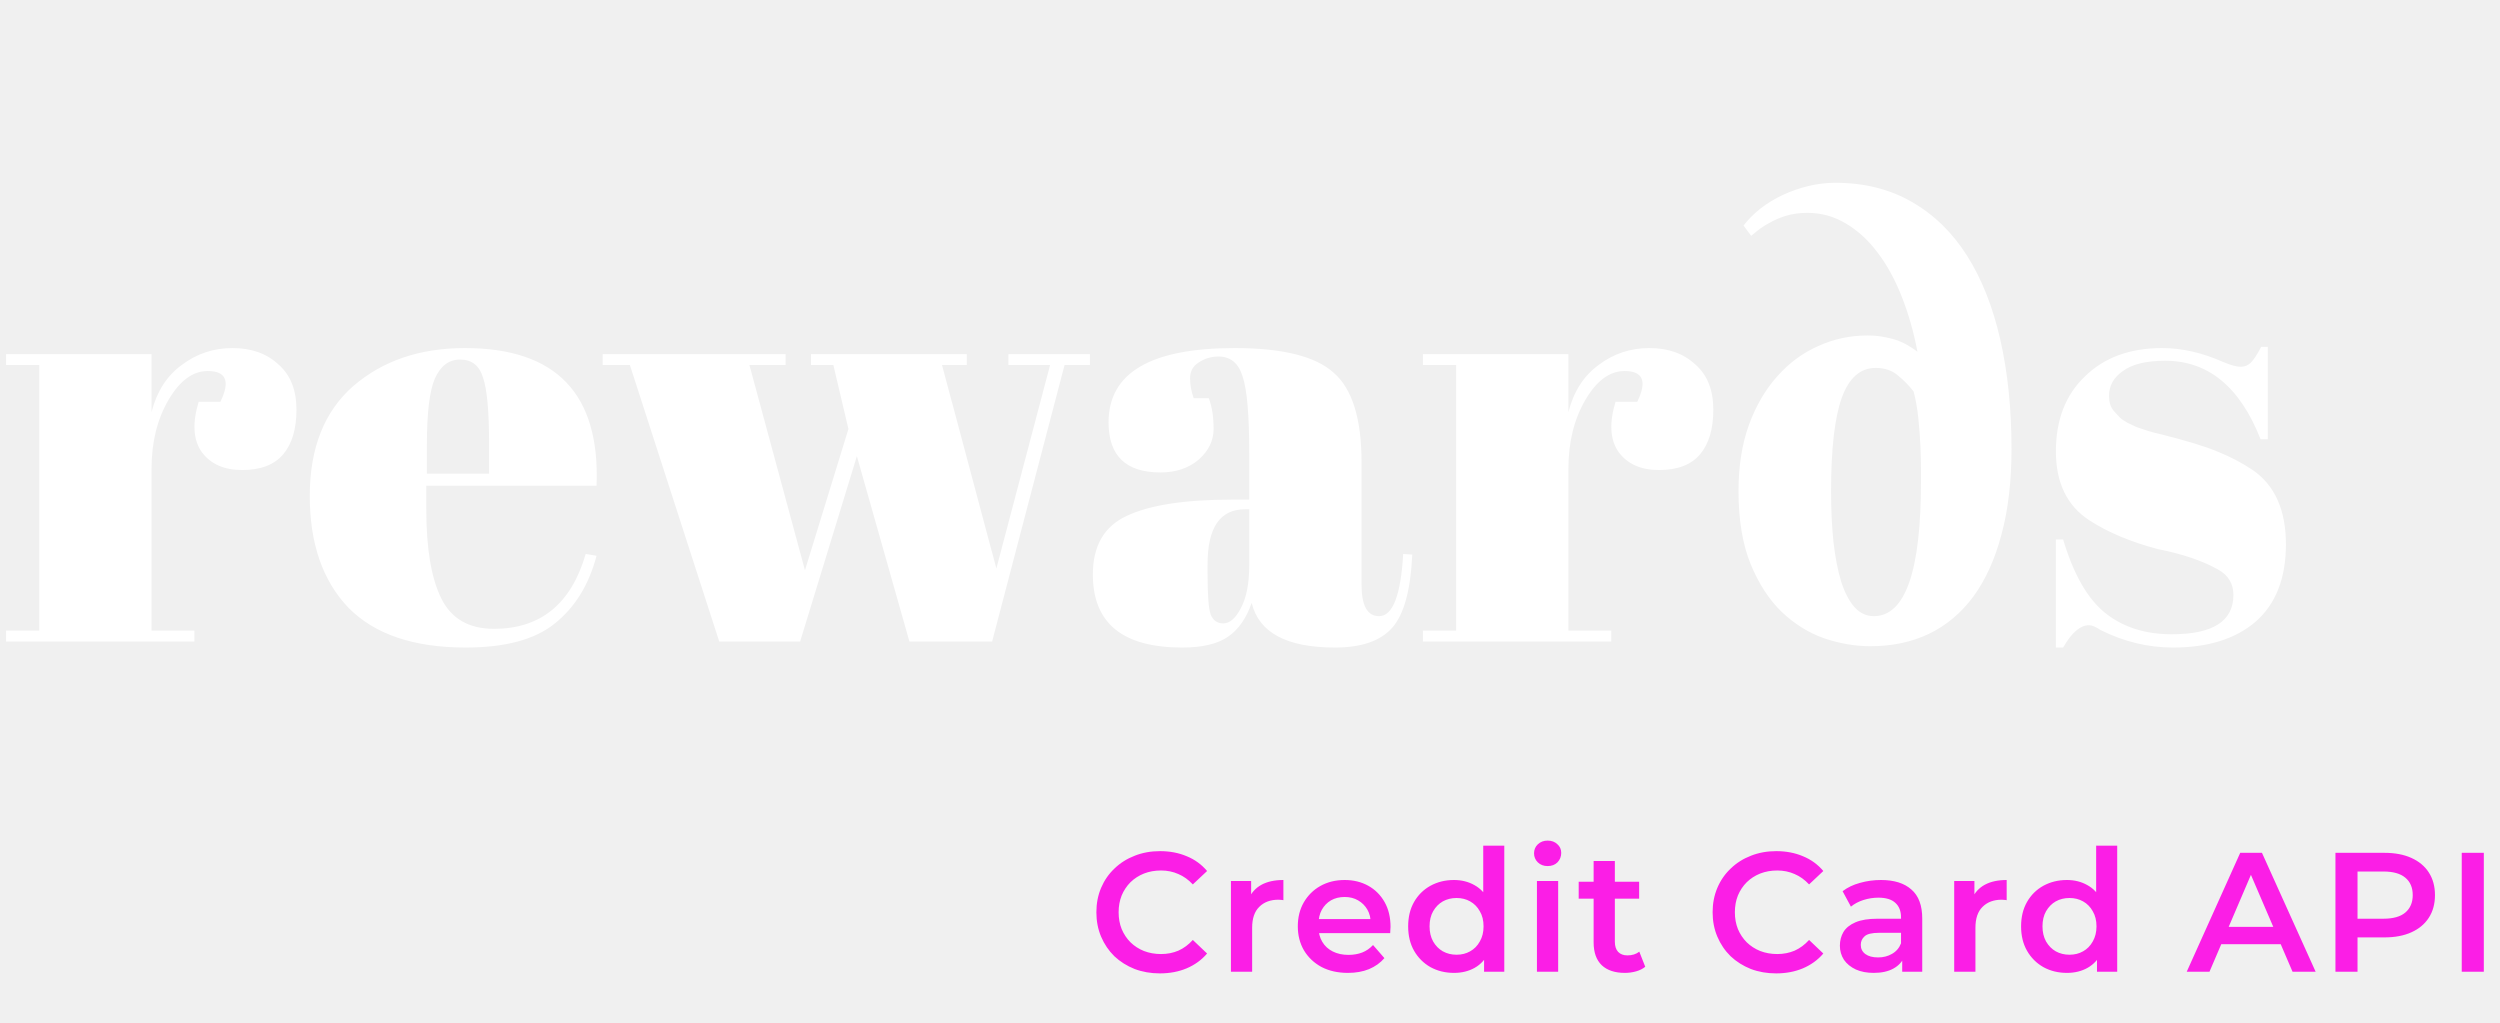
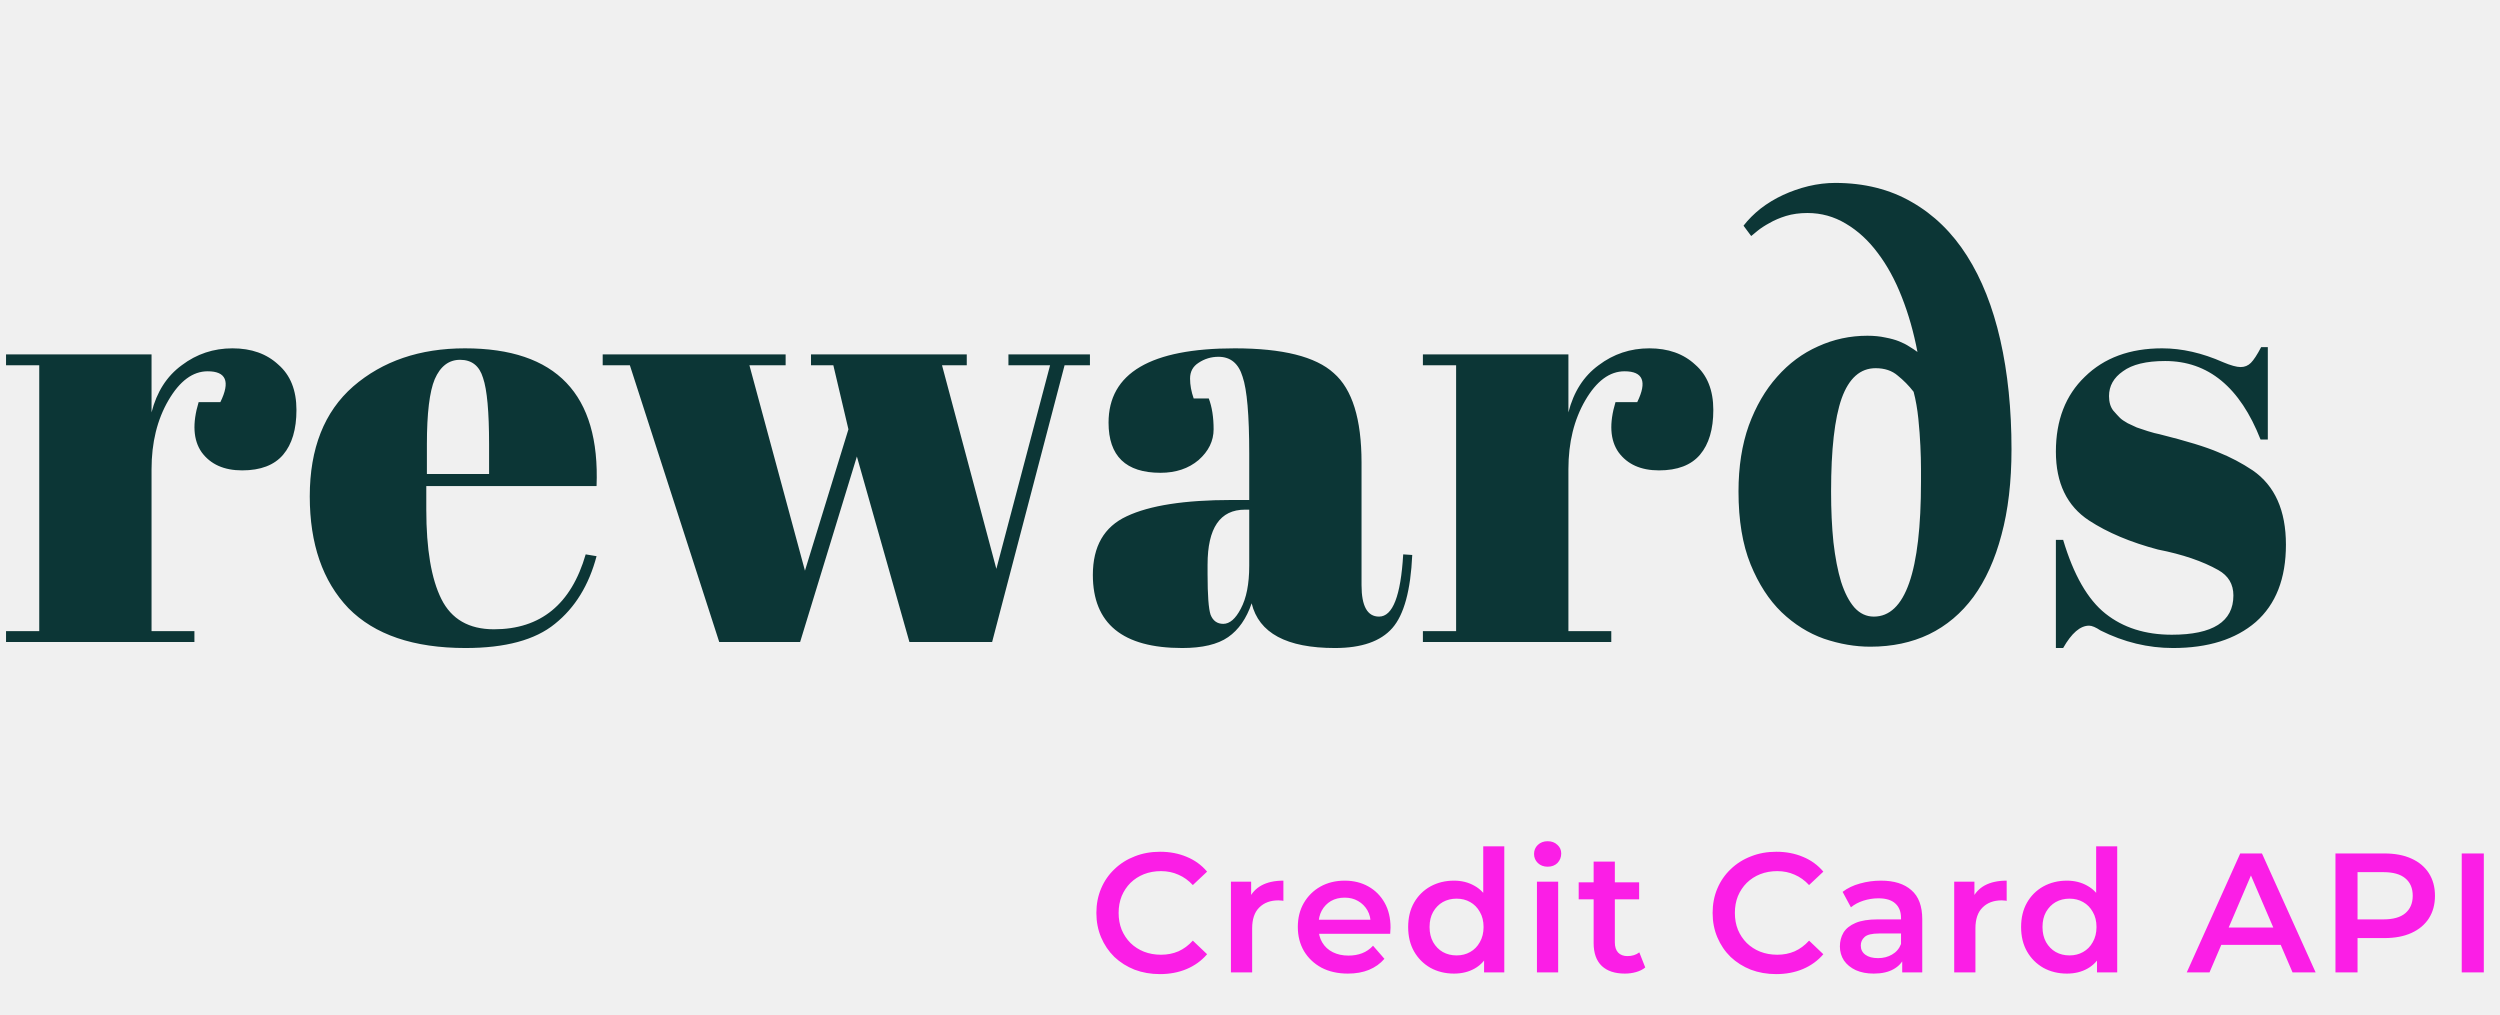
- <svg xmlns="http://www.w3.org/2000/svg" width="154" height="63" viewBox="0 0 154 63" fill="none">
-   <path d="M12.794 22.855C11.877 22.855 11.071 23.45 10.377 24.64C9.683 25.83 9.335 27.243 9.335 28.88V38.847H11.976V39.517H0.372V38.847H2.418V22.483H0.372V21.813H9.335V25.384C9.658 24.119 10.278 23.152 11.195 22.483C12.113 21.788 13.154 21.441 14.319 21.441C15.485 21.441 16.427 21.776 17.146 22.445C17.89 23.09 18.262 24.02 18.262 25.235C18.262 26.425 17.989 27.343 17.443 27.987C16.898 28.632 16.055 28.954 14.914 28.954C13.799 28.954 12.968 28.582 12.422 27.838C11.902 27.095 11.84 26.066 12.236 24.751H13.575C14.195 23.487 13.935 22.855 12.794 22.855ZM28.677 39.889C25.479 39.889 23.074 39.071 21.462 37.434C19.875 35.773 19.082 33.479 19.082 30.553C19.082 27.603 19.974 25.346 21.759 23.784C23.57 22.222 25.863 21.441 28.64 21.441C34.269 21.441 36.971 24.268 36.748 29.921H26.26V31.372C26.26 33.802 26.57 35.636 27.19 36.876C27.809 38.116 28.888 38.736 30.425 38.736C33.302 38.736 35.186 37.198 36.079 34.124L36.748 34.236C36.277 36.021 35.422 37.409 34.182 38.401C32.967 39.393 31.132 39.889 28.677 39.889ZM26.297 29.177H30.128V27.355C30.128 25.346 30.004 23.983 29.756 23.264C29.533 22.52 29.062 22.148 28.343 22.148C27.648 22.148 27.128 22.545 26.78 23.338C26.458 24.107 26.297 25.446 26.297 27.355V29.177ZM49.958 22.483V21.813H59.553V22.483H58.028L61.376 35.017L64.686 22.483H62.119V21.813H67.14V22.483H65.578L61.115 39.517H56.02L52.784 28.099L49.288 39.517H44.304L38.8 22.483H37.126V21.813H48.395V22.483H46.164L49.586 35.128L52.263 26.425L51.334 22.483H49.958ZM75.874 30.777H76.953V27.913C76.953 25.557 76.817 23.983 76.544 23.189C76.296 22.371 75.8 21.962 75.056 21.962C74.61 21.962 74.201 22.086 73.829 22.334C73.481 22.557 73.308 22.879 73.308 23.301C73.308 23.698 73.382 24.107 73.531 24.528H74.461C74.659 25.049 74.758 25.681 74.758 26.425C74.758 27.144 74.448 27.776 73.829 28.322C73.209 28.843 72.428 29.103 71.486 29.103C69.353 29.103 68.287 28.074 68.287 26.016C68.287 22.966 70.878 21.441 76.06 21.441C79.011 21.441 81.044 21.95 82.16 22.966C83.3 23.958 83.871 25.793 83.871 28.471V36.021C83.871 37.31 84.23 37.955 84.949 37.955C85.792 37.955 86.288 36.678 86.437 34.124L86.995 34.161C86.896 36.343 86.487 37.843 85.767 38.661C85.048 39.48 83.871 39.889 82.234 39.889C79.259 39.889 77.548 38.971 77.102 37.136C76.779 38.079 76.296 38.773 75.651 39.219C75.006 39.666 74.064 39.889 72.824 39.889C69.155 39.889 67.32 38.389 67.32 35.389C67.32 33.628 68.014 32.426 69.403 31.781C70.816 31.111 72.973 30.777 75.874 30.777ZM74.386 35.351C74.386 36.641 74.448 37.471 74.573 37.843C74.721 38.215 74.982 38.401 75.353 38.401C75.75 38.401 76.11 38.091 76.432 37.471C76.779 36.827 76.953 35.946 76.953 34.831V31.372H76.692C75.155 31.372 74.386 32.5 74.386 34.756V35.351ZM100.073 22.855C99.156 22.855 98.35 23.45 97.656 24.64C96.961 25.83 96.614 27.243 96.614 28.88V38.847H99.255V39.517H87.651V38.847H89.696V22.483H87.651V21.813H96.614V25.384C96.936 24.119 97.556 23.152 98.474 22.483C99.391 21.788 100.433 21.441 101.598 21.441C102.763 21.441 103.705 21.776 104.425 22.445C105.168 23.09 105.54 24.02 105.54 25.235C105.54 26.425 105.268 27.343 104.722 27.987C104.177 28.632 103.334 28.954 102.193 28.954C101.077 28.954 100.247 28.582 99.701 27.838C99.18 27.095 99.119 26.066 99.515 24.751H100.854C101.474 23.487 101.214 22.855 100.073 22.855ZM118.333 29.656C118.333 29.523 118.333 29.256 118.333 28.857C118.333 28.445 118.321 27.979 118.297 27.458C118.273 26.926 118.23 26.363 118.17 25.769C118.109 25.176 118.012 24.625 117.879 24.117C117.589 23.741 117.262 23.409 116.898 23.118C116.547 22.815 116.093 22.664 115.536 22.664C114.592 22.664 113.896 23.281 113.448 24.516C113.012 25.751 112.794 27.664 112.794 30.255C112.794 31.393 112.843 32.434 112.94 33.379C113.048 34.323 113.206 35.134 113.412 35.812C113.629 36.49 113.902 37.017 114.229 37.392C114.568 37.767 114.968 37.955 115.427 37.955C117.365 37.955 118.333 35.189 118.333 29.656ZM118.115 21.665C117.885 20.454 117.564 19.328 117.153 18.287C116.741 17.234 116.245 16.326 115.663 15.563C115.095 14.801 114.441 14.201 113.702 13.765C112.976 13.33 112.189 13.112 111.342 13.112C110.857 13.112 110.415 13.172 110.016 13.293C109.628 13.414 109.289 13.56 108.999 13.729C108.708 13.886 108.466 14.044 108.272 14.201C108.091 14.347 107.958 14.456 107.873 14.528L107.401 13.893C107.691 13.517 108.042 13.166 108.454 12.839C108.878 12.512 109.338 12.234 109.834 12.004C110.33 11.774 110.851 11.592 111.396 11.459C111.953 11.326 112.504 11.259 113.048 11.259C114.84 11.259 116.414 11.653 117.77 12.44C119.126 13.215 120.258 14.316 121.166 15.745C122.074 17.174 122.758 18.899 123.218 20.921C123.678 22.942 123.909 25.188 123.909 27.658C123.909 29.656 123.703 31.411 123.291 32.925C122.892 34.438 122.316 35.709 121.566 36.738C120.815 37.755 119.901 38.524 118.824 39.045C117.758 39.553 116.553 39.807 115.21 39.807C114.277 39.807 113.327 39.644 112.359 39.317C111.402 38.978 110.53 38.433 109.743 37.683C108.969 36.932 108.333 35.951 107.836 34.74C107.34 33.518 107.092 32.023 107.092 30.255C107.092 28.73 107.304 27.374 107.728 26.187C108.163 25.001 108.744 24.002 109.471 23.191C110.197 22.367 111.039 21.744 111.995 21.32C112.952 20.884 113.962 20.666 115.028 20.666C115.44 20.666 115.809 20.703 116.136 20.775C116.462 20.836 116.747 20.915 116.989 21.011C117.231 21.108 117.443 21.217 117.625 21.338C117.807 21.447 117.97 21.556 118.115 21.665ZM126.643 39.889V33.231H127.089C127.734 35.389 128.602 36.901 129.693 37.769C130.784 38.637 132.148 39.071 133.784 39.071C136.313 39.071 137.578 38.265 137.578 36.653C137.578 35.959 137.268 35.438 136.648 35.091C135.681 34.545 134.441 34.124 132.929 33.826C131.242 33.38 129.829 32.785 128.689 32.041C127.325 31.148 126.643 29.735 126.643 27.801C126.643 25.867 127.238 24.33 128.428 23.189C129.618 22.024 131.205 21.441 133.189 21.441C134.404 21.441 135.656 21.726 136.945 22.297C137.416 22.495 137.776 22.594 138.024 22.594C138.272 22.594 138.483 22.508 138.656 22.334C138.83 22.16 139.041 21.838 139.288 21.367H139.698V27.057H139.251C137.987 23.834 136.028 22.222 133.375 22.222C132.209 22.222 131.342 22.433 130.771 22.855C130.201 23.251 129.916 23.76 129.916 24.38C129.916 24.751 130.003 25.049 130.176 25.272C130.35 25.471 130.486 25.619 130.585 25.718C130.685 25.818 130.846 25.929 131.069 26.053C131.292 26.152 131.478 26.239 131.627 26.314C131.776 26.363 131.999 26.438 132.296 26.537C132.619 26.636 132.854 26.698 133.003 26.723C134.689 27.144 135.904 27.516 136.648 27.838C137.392 28.136 138.098 28.508 138.768 28.954C140.131 29.896 140.813 31.421 140.813 33.529C140.813 35.612 140.194 37.198 138.954 38.289C137.714 39.356 136.016 39.889 133.858 39.889C132.321 39.889 130.833 39.529 129.395 38.81C129.098 38.612 128.862 38.513 128.689 38.513C128.143 38.513 127.61 38.971 127.089 39.889H126.643Z" fill="white" />
-   <path d="M71.449 59.961C70.891 59.961 70.371 59.871 69.89 59.689C69.416 59.501 69.001 59.239 68.645 58.905C68.297 58.563 68.025 58.162 67.829 57.702C67.634 57.242 67.537 56.739 67.537 56.196C67.537 55.652 67.634 55.15 67.829 54.689C68.025 54.229 68.3 53.831 68.656 53.497C69.011 53.155 69.427 52.894 69.901 52.712C70.375 52.524 70.894 52.43 71.459 52.43C72.059 52.43 72.606 52.534 73.102 52.744C73.597 52.946 74.015 53.249 74.357 53.654L73.478 54.48C73.213 54.194 72.917 53.981 72.589 53.842C72.261 53.696 71.906 53.622 71.522 53.622C71.138 53.622 70.786 53.685 70.466 53.811C70.152 53.936 69.876 54.114 69.639 54.344C69.409 54.574 69.228 54.846 69.095 55.16C68.97 55.474 68.907 55.819 68.907 56.196C68.907 56.572 68.97 56.917 69.095 57.231C69.228 57.545 69.409 57.817 69.639 58.047C69.876 58.277 70.152 58.455 70.466 58.581C70.786 58.706 71.138 58.769 71.522 58.769C71.906 58.769 72.261 58.699 72.589 58.56C72.917 58.413 73.213 58.194 73.478 57.901L74.357 58.737C74.015 59.135 73.597 59.438 73.102 59.648C72.606 59.857 72.055 59.961 71.449 59.961ZM75.825 59.857V54.271H77.07V55.809L76.923 55.359C77.09 54.982 77.352 54.696 77.708 54.501C78.07 54.306 78.52 54.208 79.057 54.208V55.453C79.001 55.439 78.949 55.432 78.9 55.432C78.851 55.425 78.802 55.422 78.754 55.422C78.258 55.422 77.865 55.568 77.572 55.861C77.279 56.147 77.132 56.576 77.132 57.147V59.857H75.825ZM83.031 59.93C82.411 59.93 81.867 59.808 81.4 59.564C80.939 59.313 80.58 58.971 80.322 58.539C80.071 58.106 79.945 57.615 79.945 57.064C79.945 56.506 80.068 56.014 80.312 55.589C80.563 55.157 80.904 54.818 81.337 54.574C81.776 54.33 82.275 54.208 82.833 54.208C83.376 54.208 83.861 54.327 84.287 54.564C84.712 54.801 85.047 55.136 85.291 55.568C85.535 56 85.657 56.509 85.657 57.095C85.657 57.151 85.653 57.214 85.646 57.283C85.646 57.353 85.643 57.419 85.636 57.482H80.981V56.614H84.946L84.433 56.886C84.44 56.565 84.374 56.283 84.234 56.039C84.095 55.795 83.903 55.603 83.659 55.463C83.422 55.324 83.146 55.254 82.833 55.254C82.512 55.254 82.229 55.324 81.985 55.463C81.748 55.603 81.56 55.798 81.42 56.049C81.288 56.293 81.222 56.583 81.222 56.917V57.127C81.222 57.461 81.298 57.758 81.452 58.016C81.605 58.274 81.821 58.472 82.1 58.612C82.379 58.751 82.7 58.821 83.063 58.821C83.376 58.821 83.659 58.772 83.91 58.675C84.161 58.577 84.384 58.424 84.579 58.214L85.28 59.02C85.029 59.313 84.712 59.539 84.328 59.7C83.952 59.853 83.519 59.93 83.031 59.93ZM89.567 59.93C89.03 59.93 88.546 59.811 88.113 59.574C87.688 59.33 87.353 58.995 87.109 58.57C86.865 58.145 86.743 57.642 86.743 57.064C86.743 56.485 86.865 55.983 87.109 55.557C87.353 55.132 87.688 54.801 88.113 54.564C88.546 54.327 89.03 54.208 89.567 54.208C90.035 54.208 90.453 54.313 90.823 54.522C91.192 54.724 91.485 55.034 91.701 55.453C91.917 55.871 92.025 56.408 92.025 57.064C92.025 57.712 91.921 58.249 91.712 58.675C91.502 59.093 91.213 59.407 90.844 59.616C90.474 59.825 90.049 59.93 89.567 59.93ZM89.724 58.811C90.038 58.811 90.317 58.741 90.561 58.601C90.812 58.462 91.011 58.26 91.157 57.995C91.311 57.73 91.387 57.419 91.387 57.064C91.387 56.701 91.311 56.391 91.157 56.133C91.011 55.868 90.812 55.666 90.561 55.526C90.317 55.387 90.038 55.317 89.724 55.317C89.41 55.317 89.128 55.387 88.877 55.526C88.633 55.666 88.434 55.868 88.281 56.133C88.134 56.391 88.061 56.701 88.061 57.064C88.061 57.419 88.134 57.73 88.281 57.995C88.434 58.26 88.633 58.462 88.877 58.601C89.128 58.741 89.41 58.811 89.724 58.811ZM91.419 59.857V58.539L91.471 57.053L91.367 55.568V52.095H92.664V59.857H91.419ZM94.675 59.857V54.271H95.983V59.857H94.675ZM95.334 53.35C95.09 53.35 94.888 53.274 94.728 53.12C94.574 52.967 94.497 52.782 94.497 52.566C94.497 52.343 94.574 52.158 94.728 52.011C94.888 51.858 95.09 51.781 95.334 51.781C95.578 51.781 95.777 51.855 95.93 52.001C96.091 52.14 96.171 52.318 96.171 52.534C96.171 52.764 96.094 52.96 95.941 53.12C95.787 53.274 95.585 53.35 95.334 53.35ZM100.092 59.93C99.478 59.93 99.004 59.773 98.669 59.459C98.335 59.138 98.167 58.668 98.167 58.047V53.036H99.475V58.016C99.475 58.281 99.541 58.486 99.674 58.633C99.813 58.779 100.005 58.852 100.249 58.852C100.542 58.852 100.786 58.776 100.981 58.622L101.347 59.553C101.194 59.679 101.005 59.773 100.782 59.836C100.559 59.898 100.329 59.93 100.092 59.93ZM97.247 55.359V54.313H100.971V55.359H97.247ZM109.41 59.961C108.852 59.961 108.332 59.871 107.851 59.689C107.377 59.501 106.962 59.239 106.606 58.905C106.257 58.563 105.985 58.162 105.79 57.702C105.595 57.242 105.497 56.739 105.497 56.196C105.497 55.652 105.595 55.15 105.79 54.689C105.985 54.229 106.261 53.831 106.617 53.497C106.972 53.155 107.387 52.894 107.861 52.712C108.336 52.524 108.855 52.43 109.42 52.43C110.02 52.43 110.567 52.534 111.062 52.744C111.557 52.946 111.976 53.249 112.317 53.654L111.439 54.48C111.174 54.194 110.877 53.981 110.55 53.842C110.222 53.696 109.866 53.622 109.483 53.622C109.099 53.622 108.747 53.685 108.426 53.811C108.112 53.936 107.837 54.114 107.6 54.344C107.37 54.574 107.188 54.846 107.056 55.16C106.93 55.474 106.868 55.819 106.868 56.196C106.868 56.572 106.93 56.917 107.056 57.231C107.188 57.545 107.37 57.817 107.6 58.047C107.837 58.277 108.112 58.455 108.426 58.581C108.747 58.706 109.099 58.769 109.483 58.769C109.866 58.769 110.222 58.699 110.55 58.56C110.877 58.413 111.174 58.194 111.439 57.901L112.317 58.737C111.976 59.135 111.557 59.438 111.062 59.648C110.567 59.857 110.016 59.961 109.41 59.961ZM117.176 59.857V58.727L117.103 58.486V56.509C117.103 56.126 116.988 55.829 116.758 55.62C116.528 55.404 116.179 55.296 115.712 55.296C115.398 55.296 115.087 55.345 114.781 55.442C114.481 55.54 114.226 55.676 114.017 55.85L113.504 54.898C113.804 54.668 114.16 54.498 114.571 54.386C114.99 54.267 115.422 54.208 115.869 54.208C116.677 54.208 117.302 54.403 117.741 54.794C118.187 55.177 118.41 55.774 118.41 56.583V59.857H117.176ZM115.419 59.93C115 59.93 114.634 59.86 114.32 59.721C114.007 59.574 113.762 59.376 113.588 59.124C113.421 58.866 113.337 58.577 113.337 58.256C113.337 57.942 113.41 57.66 113.557 57.409C113.71 57.158 113.958 56.959 114.299 56.813C114.641 56.666 115.094 56.593 115.659 56.593H117.281V57.461H115.753C115.307 57.461 115.007 57.535 114.854 57.681C114.7 57.82 114.624 57.995 114.624 58.204C114.624 58.441 114.718 58.629 114.906 58.769C115.094 58.908 115.356 58.978 115.691 58.978C116.011 58.978 116.297 58.905 116.548 58.758C116.806 58.612 116.991 58.396 117.103 58.11L117.322 58.894C117.197 59.222 116.97 59.477 116.643 59.658C116.322 59.839 115.914 59.93 115.419 59.93ZM120.379 59.857V54.271H121.624V55.809L121.477 55.359C121.645 54.982 121.906 54.696 122.262 54.501C122.624 54.306 123.074 54.208 123.611 54.208V55.453C123.555 55.439 123.503 55.432 123.454 55.432C123.405 55.425 123.357 55.422 123.308 55.422C122.813 55.422 122.419 55.568 122.126 55.861C121.833 56.147 121.687 56.576 121.687 57.147V59.857H120.379ZM127.324 59.93C126.787 59.93 126.302 59.811 125.87 59.574C125.444 59.33 125.11 58.995 124.866 58.57C124.622 58.145 124.499 57.642 124.499 57.064C124.499 56.485 124.622 55.983 124.866 55.557C125.11 55.132 125.444 54.801 125.87 54.564C126.302 54.327 126.787 54.208 127.324 54.208C127.791 54.208 128.209 54.313 128.579 54.522C128.949 54.724 129.242 55.034 129.458 55.453C129.674 55.871 129.782 56.408 129.782 57.064C129.782 57.712 129.677 58.249 129.468 58.675C129.259 59.093 128.97 59.407 128.6 59.616C128.23 59.825 127.805 59.93 127.324 59.93ZM127.481 58.811C127.794 58.811 128.073 58.741 128.318 58.601C128.569 58.462 128.767 58.26 128.914 57.995C129.067 57.73 129.144 57.419 129.144 57.064C129.144 56.701 129.067 56.391 128.914 56.133C128.767 55.868 128.569 55.666 128.318 55.526C128.073 55.387 127.794 55.317 127.481 55.317C127.167 55.317 126.884 55.387 126.633 55.526C126.389 55.666 126.191 55.868 126.037 56.133C125.891 56.391 125.817 56.701 125.817 57.064C125.817 57.419 125.891 57.73 126.037 57.995C126.191 58.26 126.389 58.462 126.633 58.601C126.884 58.741 127.167 58.811 127.481 58.811ZM129.175 59.857V58.539L129.228 57.053L129.123 55.568V52.095H130.42V59.857H129.175ZM134.703 59.857L137.998 52.534H139.337L142.643 59.857H141.22L138.385 53.256H138.929L136.105 59.857H134.703ZM136.22 58.162L136.586 57.095H140.54L140.906 58.162H136.22ZM143.864 59.857V52.534H146.877C147.525 52.534 148.08 52.639 148.54 52.848C149.007 53.057 149.366 53.357 149.617 53.748C149.869 54.138 149.994 54.602 149.994 55.139C149.994 55.676 149.869 56.14 149.617 56.53C149.366 56.921 149.007 57.221 148.54 57.43C148.08 57.639 147.525 57.744 146.877 57.744H144.617L145.224 57.106V59.857H143.864ZM145.224 57.252L144.617 56.593H146.814C147.414 56.593 147.864 56.468 148.163 56.217C148.47 55.958 148.624 55.599 148.624 55.139C148.624 54.672 148.47 54.313 148.163 54.062C147.864 53.811 147.414 53.685 146.814 53.685H144.617L145.224 53.016V57.252ZM151.643 59.857V52.534H153.003V59.857H151.643Z" fill="#FB1EE6" />
+ <svg xmlns="http://www.w3.org/2000/svg" width="1813" height="736" viewBox="0 0 1813 736" fill="none">
+   <path d="M150.623 269.26C139.822 269.26 130.335 276.27 122.162 290.292C113.989 304.314 109.902 320.964 109.902 340.244V457.676H140.99V465.563H4.378V457.676H28.46V264.878H4.378V256.991H109.902V299.056C113.696 284.158 120.994 272.765 131.795 264.878C142.595 256.699 154.855 252.609 168.575 252.609C182.294 252.609 193.386 256.552 201.852 264.44C210.609 272.035 214.987 282.989 214.987 297.303C214.987 311.325 211.776 322.133 205.355 329.728C198.933 337.323 189.008 341.121 175.58 341.121C162.445 341.121 152.666 336.739 146.244 327.975C140.114 319.212 139.384 307.089 144.055 291.607H159.818C167.115 276.709 164.05 269.26 150.623 269.26ZM337.608 469.945C299.952 469.945 271.638 460.305 252.664 441.025C233.982 421.454 224.641 394.431 224.641 359.962C224.641 325.2 235.149 298.617 256.166 280.214C277.475 261.811 304.477 252.609 337.17 252.609C403.433 252.609 435.25 285.91 432.623 352.513H309.147V369.602C309.147 398.231 312.796 419.845 320.094 434.452C327.391 449.059 340.089 456.361 358.187 456.361C392.049 456.361 414.233 438.249 424.741 402.027L432.623 403.342C427.078 424.374 417.007 440.734 402.411 452.417C388.108 464.101 366.506 469.945 337.608 469.945ZM309.585 343.75H354.684V322.279C354.684 298.617 353.224 282.551 350.306 274.08C347.679 265.316 342.133 260.934 333.667 260.934C325.494 260.934 319.364 265.608 315.277 274.956C311.482 284.011 309.585 299.786 309.585 322.279V343.75ZM588.134 264.878V256.991H701.101V264.878H683.148L722.556 412.543L761.525 264.878H731.313V256.991H790.423V264.878H772.033L719.491 465.563H659.504L621.411 331.043L580.252 465.563H521.579L456.777 264.878H437.073V256.991H569.744V264.878H543.472L583.755 413.858L615.281 311.325L604.334 264.878H588.134ZM893.244 362.591H905.942V328.852C905.942 301.1 904.338 282.551 901.126 273.203C898.208 263.563 892.369 258.743 883.612 258.743C878.357 258.743 873.541 260.204 869.162 263.125C865.075 265.754 863.032 269.552 863.032 274.518C863.032 279.191 863.908 284.011 865.659 288.978H876.606C878.942 295.112 880.109 302.561 880.109 311.325C880.109 319.796 876.459 327.245 869.162 333.672C861.866 339.806 852.671 342.873 841.577 342.873C816.472 342.873 803.922 330.751 803.922 306.505C803.922 270.574 834.425 252.609 895.434 252.609C930.172 252.609 954.106 258.597 967.242 270.574C980.669 282.259 987.384 303.876 987.384 335.424V424.374C987.384 439.563 991.615 447.159 1000.08 447.159C1010.01 447.159 1015.84 432.114 1017.6 402.027L1024.16 402.465C1023 428.171 1018.18 445.845 1009.71 455.485C1001.25 465.125 987.384 469.945 968.118 469.945C933.089 469.945 912.948 459.137 907.694 437.519C903.9 448.621 898.208 456.799 890.617 462.057C883.027 467.315 871.937 469.945 857.34 469.945C814.139 469.945 792.537 452.27 792.537 416.925C792.537 396.184 800.71 382.018 817.057 374.422C833.696 366.535 859.092 362.591 893.244 362.591ZM875.73 416.487C875.73 431.676 876.459 441.463 877.919 445.845C879.671 450.227 882.736 452.417 887.114 452.417C891.784 452.417 896.019 448.765 899.812 441.463C903.9 433.867 905.942 423.498 905.942 410.353V369.602H902.877C884.778 369.602 875.73 382.895 875.73 409.476V416.487ZM1178.13 269.26C1167.33 269.26 1157.84 276.27 1149.67 290.292C1141.5 304.314 1137.41 320.964 1137.41 340.244V457.676H1168.5V465.563H1031.89V457.676H1055.97V264.878H1031.89V256.991H1137.41V299.056C1141.2 284.158 1148.5 272.765 1159.3 264.878C1170.1 256.699 1182.36 252.609 1196.08 252.609C1209.8 252.609 1220.89 256.552 1229.36 264.44C1238.12 272.035 1242.5 282.989 1242.5 297.303C1242.5 311.325 1239.28 322.133 1232.86 329.728C1226.44 337.323 1216.52 341.121 1203.09 341.121C1189.95 341.121 1180.17 336.739 1173.75 327.975C1167.62 319.212 1166.89 307.089 1171.56 291.607H1187.33C1194.62 276.709 1191.56 269.26 1178.13 269.26ZM1393.1 349.384C1393.1 347.816 1393.1 344.681 1393.1 339.972C1393.1 335.122 1392.96 329.631 1392.67 323.498C1392.39 317.222 1391.89 310.589 1391.18 303.6C1390.46 296.611 1389.33 290.121 1387.76 284.13C1384.34 279.708 1380.49 275.786 1376.21 272.363C1372.08 268.797 1366.73 267.014 1360.18 267.014C1349.06 267.014 1340.86 274.288 1335.59 288.837C1330.46 303.386 1327.9 325.922 1327.9 356.446C1327.9 369.855 1328.46 382.121 1329.61 393.246C1330.89 404.372 1332.74 413.93 1335.16 421.916C1337.73 429.903 1340.94 436.109 1344.78 440.532C1348.78 444.951 1353.48 447.163 1358.89 447.163C1381.7 447.163 1393.1 414.57 1393.1 349.384ZM1390.54 255.246C1387.83 240.983 1384.05 227.718 1379.21 215.451C1374.36 203.042 1368.51 192.344 1361.67 183.358C1354.97 174.372 1347.28 167.312 1338.58 162.177C1330.03 157.042 1320.77 154.474 1310.79 154.474C1305.09 154.474 1299.89 155.187 1295.18 156.614C1290.62 158.04 1286.63 159.752 1283.21 161.749C1279.79 163.603 1276.94 165.457 1274.66 167.312C1272.52 169.023 1270.95 170.307 1269.96 171.163L1264.4 163.674C1267.82 159.253 1271.95 155.116 1276.8 151.265C1281.78 147.414 1287.2 144.133 1293.05 141.423C1298.89 138.713 1305.02 136.573 1311.43 135.005C1317.99 133.436 1324.48 132.651 1330.89 132.651C1351.98 132.651 1370.51 137.287 1386.47 146.558C1402.44 155.687 1415.76 168.667 1426.45 185.498C1437.14 202.329 1445.2 222.654 1450.61 246.474C1456.03 270.294 1458.74 296.753 1458.74 325.851C1458.74 349.384 1456.31 370.068 1451.47 387.896C1446.77 405.728 1439.99 420.704 1431.16 432.83C1422.32 444.811 1411.56 453.866 1398.88 460C1386.33 465.991 1372.15 468.986 1356.33 468.986C1345.36 468.986 1334.17 467.062 1322.76 463.208C1311.5 459.216 1301.24 452.797 1291.98 443.955C1282.85 435.109 1275.37 423.556 1269.53 409.291C1263.68 394.886 1260.76 377.27 1260.76 356.446C1260.76 338.474 1263.26 322.499 1268.24 308.521C1273.38 294.543 1280.22 282.775 1288.77 273.219C1297.32 263.519 1307.23 256.173 1318.49 251.181C1329.75 246.046 1341.65 243.479 1354.19 243.479C1359.04 243.479 1363.38 243.907 1367.23 244.763C1371.08 245.476 1374.43 246.403 1377.28 247.544C1380.13 248.685 1382.63 249.969 1384.76 251.395C1386.9 252.679 1388.83 253.963 1390.54 255.246ZM1490.93 469.945V391.511H1496.19C1503.78 416.925 1513.99 434.743 1526.84 444.968C1539.68 455.194 1555.74 460.305 1575 460.305C1604.78 460.305 1619.66 450.812 1619.66 431.823C1619.66 423.645 1616.01 417.51 1608.72 413.42C1597.33 406.994 1582.74 402.027 1564.93 398.522C1545.08 393.264 1528.44 386.253 1515.01 377.489C1498.96 366.973 1490.93 350.322 1490.93 327.537C1490.93 304.752 1497.94 286.64 1511.95 273.203C1525.96 259.474 1544.64 252.609 1568 252.609C1582.3 252.609 1597.04 255.968 1612.22 262.687C1617.76 265.024 1622 266.192 1624.92 266.192C1627.83 266.192 1630.32 265.17 1632.36 263.125C1634.4 261.08 1636.89 257.283 1639.8 251.733H1644.62V318.774H1639.37C1624.48 280.798 1601.42 261.811 1570.18 261.811C1556.46 261.811 1546.25 264.293 1539.53 269.26C1532.82 273.933 1529.46 279.922 1529.46 287.225C1529.46 291.607 1530.49 295.112 1532.53 297.741C1534.57 300.078 1536.18 301.831 1537.35 302.999C1538.51 304.168 1540.41 305.482 1543.04 306.943C1545.66 308.111 1547.85 309.134 1549.61 310.01C1551.36 310.594 1553.98 311.471 1557.49 312.639C1561.28 313.807 1564.05 314.538 1565.81 314.83C1585.66 319.796 1599.96 324.178 1608.72 327.975C1617.47 331.481 1625.79 335.862 1633.67 341.121C1649.73 352.222 1657.76 370.187 1657.76 395.016C1657.76 419.554 1650.46 438.249 1635.86 451.103C1621.27 463.663 1601.27 469.945 1575.88 469.945C1557.78 469.945 1540.26 465.71 1523.33 457.237C1519.83 454.899 1517.06 453.732 1515.01 453.732C1508.59 453.732 1502.32 459.137 1496.19 469.945H1490.93Z" fill="#0C3636" />
+   <path d="M841.15 706.423C834.582 706.423 828.466 705.355 822.801 703.219C817.218 701.001 812.333 697.92 808.146 693.976C804.041 689.95 800.84 685.226 798.541 679.804C796.242 674.381 795.093 668.466 795.093 662.058C795.093 655.649 796.242 649.734 798.541 644.311C800.84 638.889 804.082 634.206 808.269 630.262C812.456 626.237 817.341 623.156 822.924 621.02C828.507 618.801 834.623 617.692 841.273 617.692C848.333 617.692 854.778 618.925 860.607 621.389C866.436 623.772 871.362 627.346 875.385 632.111L865.04 641.847C861.921 638.478 858.431 635.972 854.573 634.329C850.714 632.604 846.527 631.741 842.012 631.741C837.496 631.741 833.35 632.481 829.574 633.96C825.88 635.438 822.637 637.533 819.845 640.245C817.136 642.956 815.002 646.16 813.442 649.857C811.964 653.554 811.225 657.621 811.225 662.058C811.225 666.494 811.964 670.561 813.442 674.258C815.002 677.955 817.136 681.159 819.845 683.871C822.637 686.582 825.88 688.677 829.574 690.156C833.35 691.635 837.496 692.374 842.012 692.374C846.527 692.374 850.714 691.552 854.573 689.909C858.431 688.184 861.921 685.596 865.04 682.145L875.385 692.004C871.362 696.687 866.436 700.261 860.607 702.726C854.778 705.191 848.292 706.423 841.15 706.423ZM892.666 705.191V639.382H907.321V657.498L905.597 652.199C907.567 647.762 910.646 644.394 914.833 642.093C919.102 639.793 924.397 638.643 930.719 638.643V653.308C930.062 653.143 929.446 653.061 928.872 653.061C928.297 652.979 927.722 652.938 927.148 652.938C921.319 652.938 916.68 654.663 913.232 658.114C909.784 661.483 908.06 666.535 908.06 673.272V705.191H892.666ZM977.508 706.053C970.201 706.053 963.798 704.616 958.297 701.74C952.878 698.782 948.65 694.757 945.613 689.663C942.657 684.569 941.18 678.777 941.18 672.286C941.18 665.714 942.616 659.922 945.49 654.91C948.445 649.816 952.468 645.831 957.558 642.956C962.73 640.08 968.6 638.643 975.168 638.643C981.572 638.643 987.278 640.039 992.286 642.833C997.294 645.626 1001.23 649.57 1004.11 654.663C1006.98 659.757 1008.42 665.755 1008.42 672.656C1008.42 673.313 1008.38 674.053 1008.29 674.874C1008.29 675.696 1008.25 676.476 1008.17 677.216H953.371V666.987H1000.04L994.01 670.191C994.092 666.412 993.312 663.085 991.67 660.209C990.028 657.334 987.77 655.074 984.897 653.431C982.105 651.788 978.863 650.966 975.168 650.966C971.392 650.966 968.067 651.788 965.193 653.431C962.402 655.074 960.185 657.375 958.543 660.332C956.983 663.208 956.203 666.617 956.203 670.561V673.026C956.203 676.969 957.107 680.461 958.913 683.501C960.719 686.541 963.264 688.882 966.548 690.525C969.832 692.169 973.608 692.99 977.877 692.99C981.572 692.99 984.897 692.415 987.852 691.265C990.808 690.115 993.435 688.307 995.734 685.842L1003.98 695.332C1001.03 698.782 997.294 701.452 992.778 703.342C988.345 705.15 983.255 706.053 977.508 706.053ZM1054.45 706.053C1048.13 706.053 1042.43 704.657 1037.34 701.863C1032.33 698.988 1028.39 695.044 1025.51 690.033C1022.64 685.021 1021.2 679.105 1021.2 672.286C1021.2 665.467 1022.64 659.552 1025.51 654.54C1028.39 649.529 1032.33 645.626 1037.34 642.833C1042.43 640.039 1048.13 638.643 1054.45 638.643C1059.95 638.643 1064.88 639.875 1069.23 642.34C1073.58 644.722 1077.03 648.378 1079.58 653.308C1082.12 658.237 1083.39 664.563 1083.39 672.286C1083.39 679.927 1082.16 686.253 1079.7 691.265C1077.24 696.194 1073.83 699.891 1069.48 702.356C1065.13 704.821 1060.12 706.053 1054.45 706.053ZM1056.3 692.867C1060 692.867 1063.28 692.045 1066.15 690.402C1069.11 688.759 1071.45 686.376 1073.17 683.254C1074.98 680.132 1075.88 676.476 1075.88 672.286C1075.88 668.014 1074.98 664.358 1073.17 661.318C1071.45 658.196 1069.11 655.814 1066.15 654.17C1063.28 652.527 1060 651.706 1056.3 651.706C1052.61 651.706 1049.28 652.527 1046.33 654.17C1043.45 655.814 1041.11 658.196 1039.31 661.318C1037.58 664.358 1036.72 668.014 1036.72 672.286C1036.72 676.476 1037.58 680.132 1039.31 683.254C1041.11 686.376 1043.45 688.759 1046.33 690.402C1049.28 692.045 1052.61 692.867 1056.3 692.867ZM1076.25 705.191V689.663L1076.87 672.163L1075.64 654.663V613.749H1090.91V705.191H1076.25ZM1114.59 705.191V639.382H1129.98V705.191H1114.59ZM1122.35 628.537C1119.47 628.537 1117.09 627.633 1115.2 625.826C1113.4 624.018 1112.49 621.841 1112.49 619.294C1112.49 616.665 1113.4 614.488 1115.2 612.763C1117.09 610.955 1119.47 610.052 1122.35 610.052C1125.22 610.052 1127.56 610.914 1129.37 612.64C1131.25 614.283 1132.2 616.378 1132.2 618.925C1132.2 621.636 1131.29 623.936 1129.49 625.826C1127.68 627.633 1125.3 628.537 1122.35 628.537ZM1178.36 706.053C1171.13 706.053 1165.55 704.205 1161.61 700.508C1157.67 696.728 1155.7 691.183 1155.7 683.871V624.84H1171.09V683.501C1171.09 686.623 1171.87 689.047 1173.43 690.772C1175.07 692.497 1177.33 693.36 1180.2 693.36C1183.65 693.36 1186.53 692.456 1188.83 690.649L1193.14 701.617C1191.33 703.096 1189.11 704.205 1186.49 704.944C1183.86 705.684 1181.15 706.053 1178.36 706.053ZM1144.86 652.199V639.875H1188.7V652.199H1144.86ZM1288.05 706.423C1281.48 706.423 1275.37 705.355 1269.7 703.219C1264.12 701.001 1259.23 697.92 1255.05 693.976C1250.94 689.95 1247.74 685.226 1245.44 679.804C1243.14 674.381 1241.99 668.466 1241.99 662.058C1241.99 655.649 1243.14 649.734 1245.44 644.311C1247.74 638.889 1250.98 634.206 1255.17 630.262C1259.36 626.237 1264.24 623.156 1269.83 621.02C1275.41 618.801 1281.52 617.692 1288.17 617.692C1295.23 617.692 1301.68 618.925 1307.51 621.389C1313.34 623.772 1318.26 627.346 1322.29 632.111L1311.94 641.847C1308.82 638.478 1305.33 635.972 1301.47 634.329C1297.62 632.604 1293.43 631.741 1288.91 631.741C1284.4 631.741 1280.25 632.481 1276.48 633.96C1272.78 635.438 1269.54 637.533 1266.75 640.245C1264.04 642.956 1261.9 646.16 1260.34 649.857C1258.86 653.554 1258.13 657.621 1258.13 662.058C1258.13 666.494 1258.86 670.561 1260.34 674.258C1261.9 677.955 1264.04 681.159 1266.75 683.871C1269.54 686.582 1272.78 688.677 1276.48 690.156C1280.25 691.635 1284.4 692.374 1288.91 692.374C1293.43 692.374 1297.62 691.552 1301.47 689.909C1305.33 688.184 1308.82 685.596 1311.94 682.145L1322.29 692.004C1318.26 696.687 1313.34 700.261 1307.51 702.726C1301.68 705.191 1295.19 706.423 1288.05 706.423ZM1379.48 705.191V691.881L1378.62 689.047V665.755C1378.62 661.236 1377.27 657.744 1374.56 655.28C1371.85 652.733 1367.74 651.459 1362.24 651.459C1358.55 651.459 1354.9 652.034 1351.28 653.185C1347.75 654.335 1344.76 655.937 1342.29 657.991L1336.26 646.776C1339.79 644.065 1343.98 642.052 1348.82 640.738C1353.75 639.341 1358.84 638.643 1364.09 638.643C1373.61 638.643 1380.96 640.943 1386.13 645.544C1391.39 650.063 1394.02 657.087 1394.02 666.617V705.191H1379.48ZM1358.8 706.053C1353.87 706.053 1349.56 705.232 1345.87 703.589C1342.17 701.863 1339.3 699.522 1337.24 696.564C1335.27 693.524 1334.29 690.115 1334.29 686.335C1334.29 682.638 1335.15 679.311 1336.88 676.353C1338.68 673.395 1341.6 671.054 1345.62 669.329C1349.64 667.603 1354.98 666.741 1361.63 666.741H1380.72V676.969H1362.74C1357.48 676.969 1353.95 677.832 1352.15 679.557C1350.34 681.2 1349.44 683.254 1349.44 685.719C1349.44 688.513 1350.54 690.731 1352.76 692.374C1354.98 694.017 1358.06 694.839 1362 694.839C1365.77 694.839 1369.14 693.976 1372.1 692.251C1375.13 690.525 1377.31 687.979 1378.62 684.61L1381.21 693.853C1379.73 697.714 1377.06 700.713 1373.2 702.849C1369.43 704.985 1364.62 706.053 1358.8 706.053ZM1417.19 705.191V639.382H1431.85V657.498L1430.12 652.199C1432.09 647.762 1435.17 644.394 1439.36 642.093C1443.63 639.793 1448.92 638.643 1455.24 638.643V653.308C1454.59 653.143 1453.97 653.061 1453.4 653.061C1452.82 652.979 1452.25 652.938 1451.67 652.938C1445.84 652.938 1441.2 654.663 1437.76 658.114C1434.31 661.483 1432.58 666.535 1432.58 673.272V705.191H1417.19ZM1498.95 706.053C1492.63 706.053 1486.92 704.657 1481.83 701.863C1476.83 698.988 1472.88 695.044 1470.01 690.033C1467.14 685.021 1465.7 679.105 1465.7 672.286C1465.7 665.467 1467.14 659.552 1470.01 654.54C1472.88 649.529 1476.83 645.626 1481.83 642.833C1486.92 640.039 1492.63 638.643 1498.95 638.643C1504.45 638.643 1509.38 639.875 1513.73 642.34C1518.08 644.722 1521.53 648.378 1524.07 653.308C1526.62 658.237 1527.89 664.563 1527.89 672.286C1527.89 679.927 1526.66 686.253 1524.2 691.265C1521.73 696.194 1518.33 699.891 1513.97 702.356C1509.62 704.821 1504.62 706.053 1498.95 706.053ZM1500.8 692.867C1504.49 692.867 1507.78 692.045 1510.65 690.402C1513.61 688.759 1515.95 686.376 1517.67 683.254C1519.48 680.132 1520.38 676.476 1520.38 672.286C1520.38 668.014 1519.48 664.358 1517.67 661.318C1515.95 658.196 1513.61 655.814 1510.65 654.17C1507.78 652.527 1504.49 651.706 1500.8 651.706C1497.1 651.706 1493.78 652.527 1490.82 654.17C1487.95 655.814 1485.61 658.196 1483.8 661.318C1482.08 664.358 1481.22 668.014 1481.22 672.286C1481.22 676.476 1482.08 680.132 1483.8 683.254C1485.61 686.376 1487.95 688.759 1490.82 690.402C1493.78 692.045 1497.1 692.867 1500.8 692.867ZM1520.75 705.191V689.663L1521.36 672.163L1520.13 654.663V613.749H1535.4V705.191H1520.75ZM1585.83 705.191L1624.62 618.925H1640.38L1679.3 705.191H1662.55L1629.18 627.428H1635.58L1602.33 705.191H1585.83ZM1603.68 685.226L1607.99 672.656H1654.54L1658.85 685.226H1603.68ZM1693.68 705.191V618.925H1729.14C1736.78 618.925 1743.31 620.157 1748.72 622.622C1754.22 625.086 1758.45 628.619 1761.41 633.22C1764.36 637.821 1765.84 643.285 1765.84 649.611C1765.84 655.937 1764.36 661.4 1761.41 666.001C1758.45 670.602 1754.22 674.135 1748.72 676.6C1743.31 679.064 1736.78 680.297 1729.14 680.297H1702.54L1709.69 672.779V705.191H1693.68ZM1709.69 674.505L1702.54 666.741H1728.4C1735.47 666.741 1740.76 665.262 1744.29 662.304C1747.9 659.264 1749.71 655.033 1749.71 649.611C1749.71 644.106 1747.9 639.875 1744.29 636.917C1740.76 633.96 1735.47 632.481 1728.4 632.481H1702.54L1709.69 624.594V674.505ZM1785.25 705.191V618.925H1801.26V705.191H1785.25Z" fill="#FB1EE6" />
</svg>
